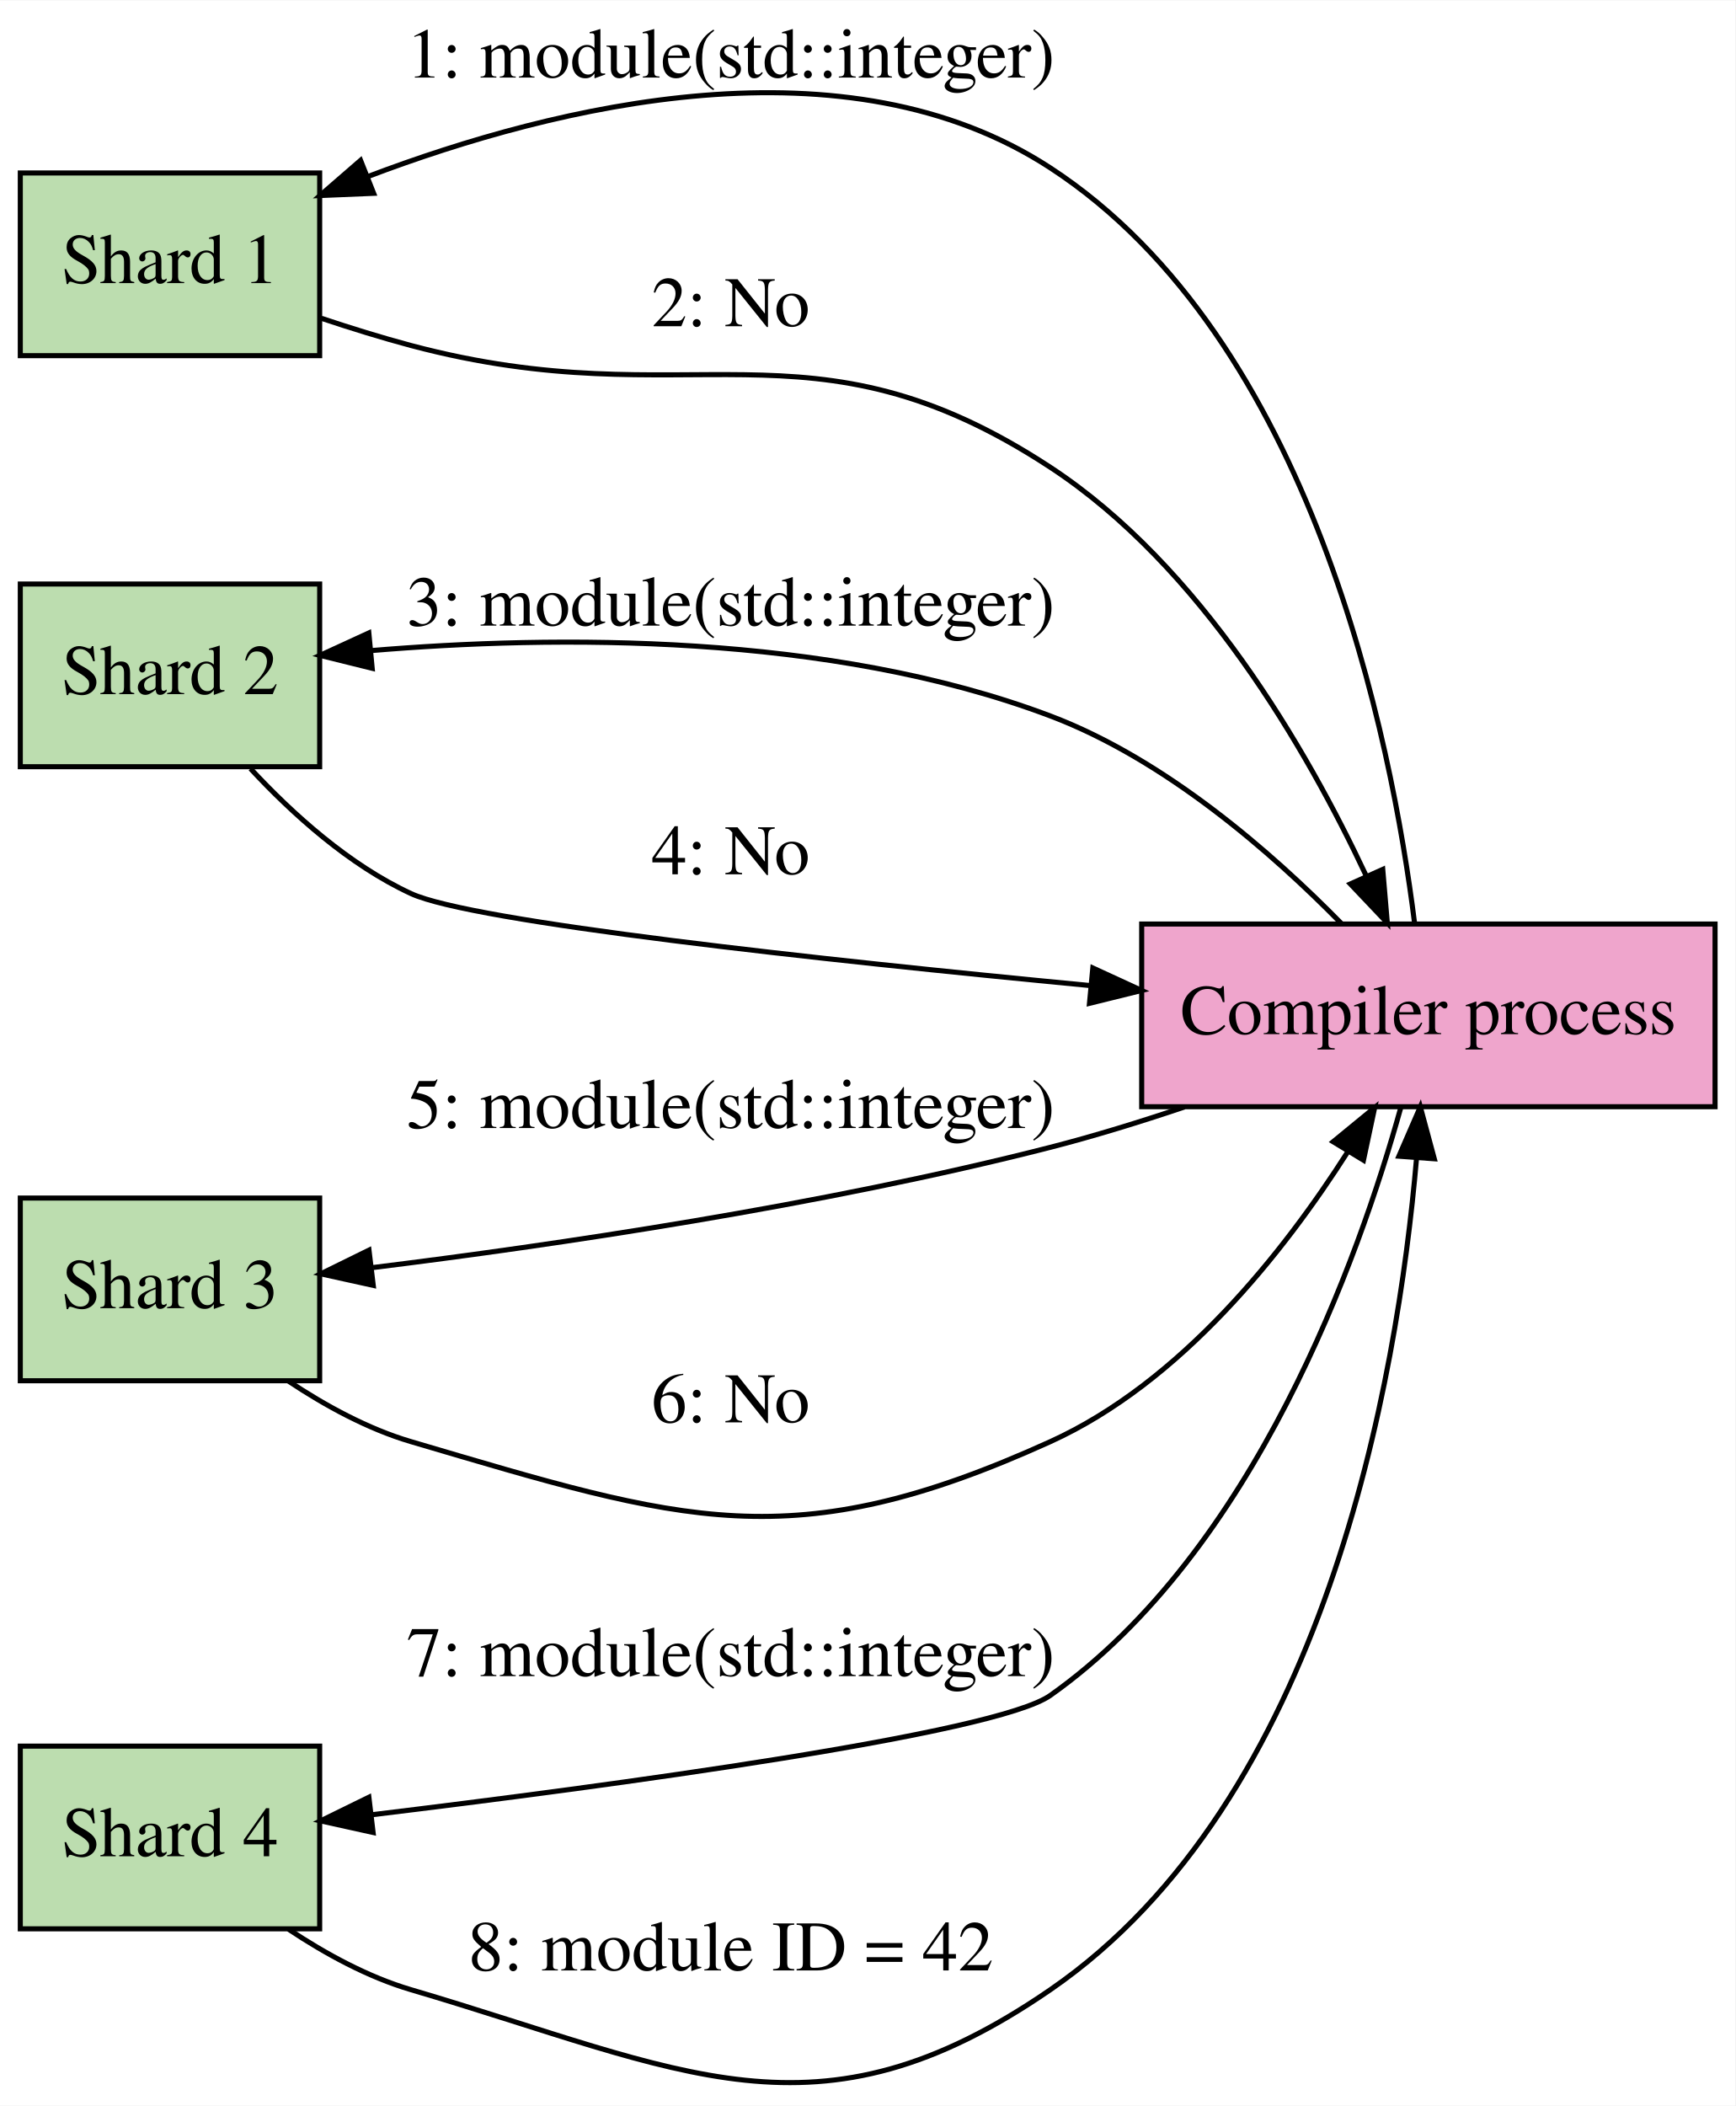
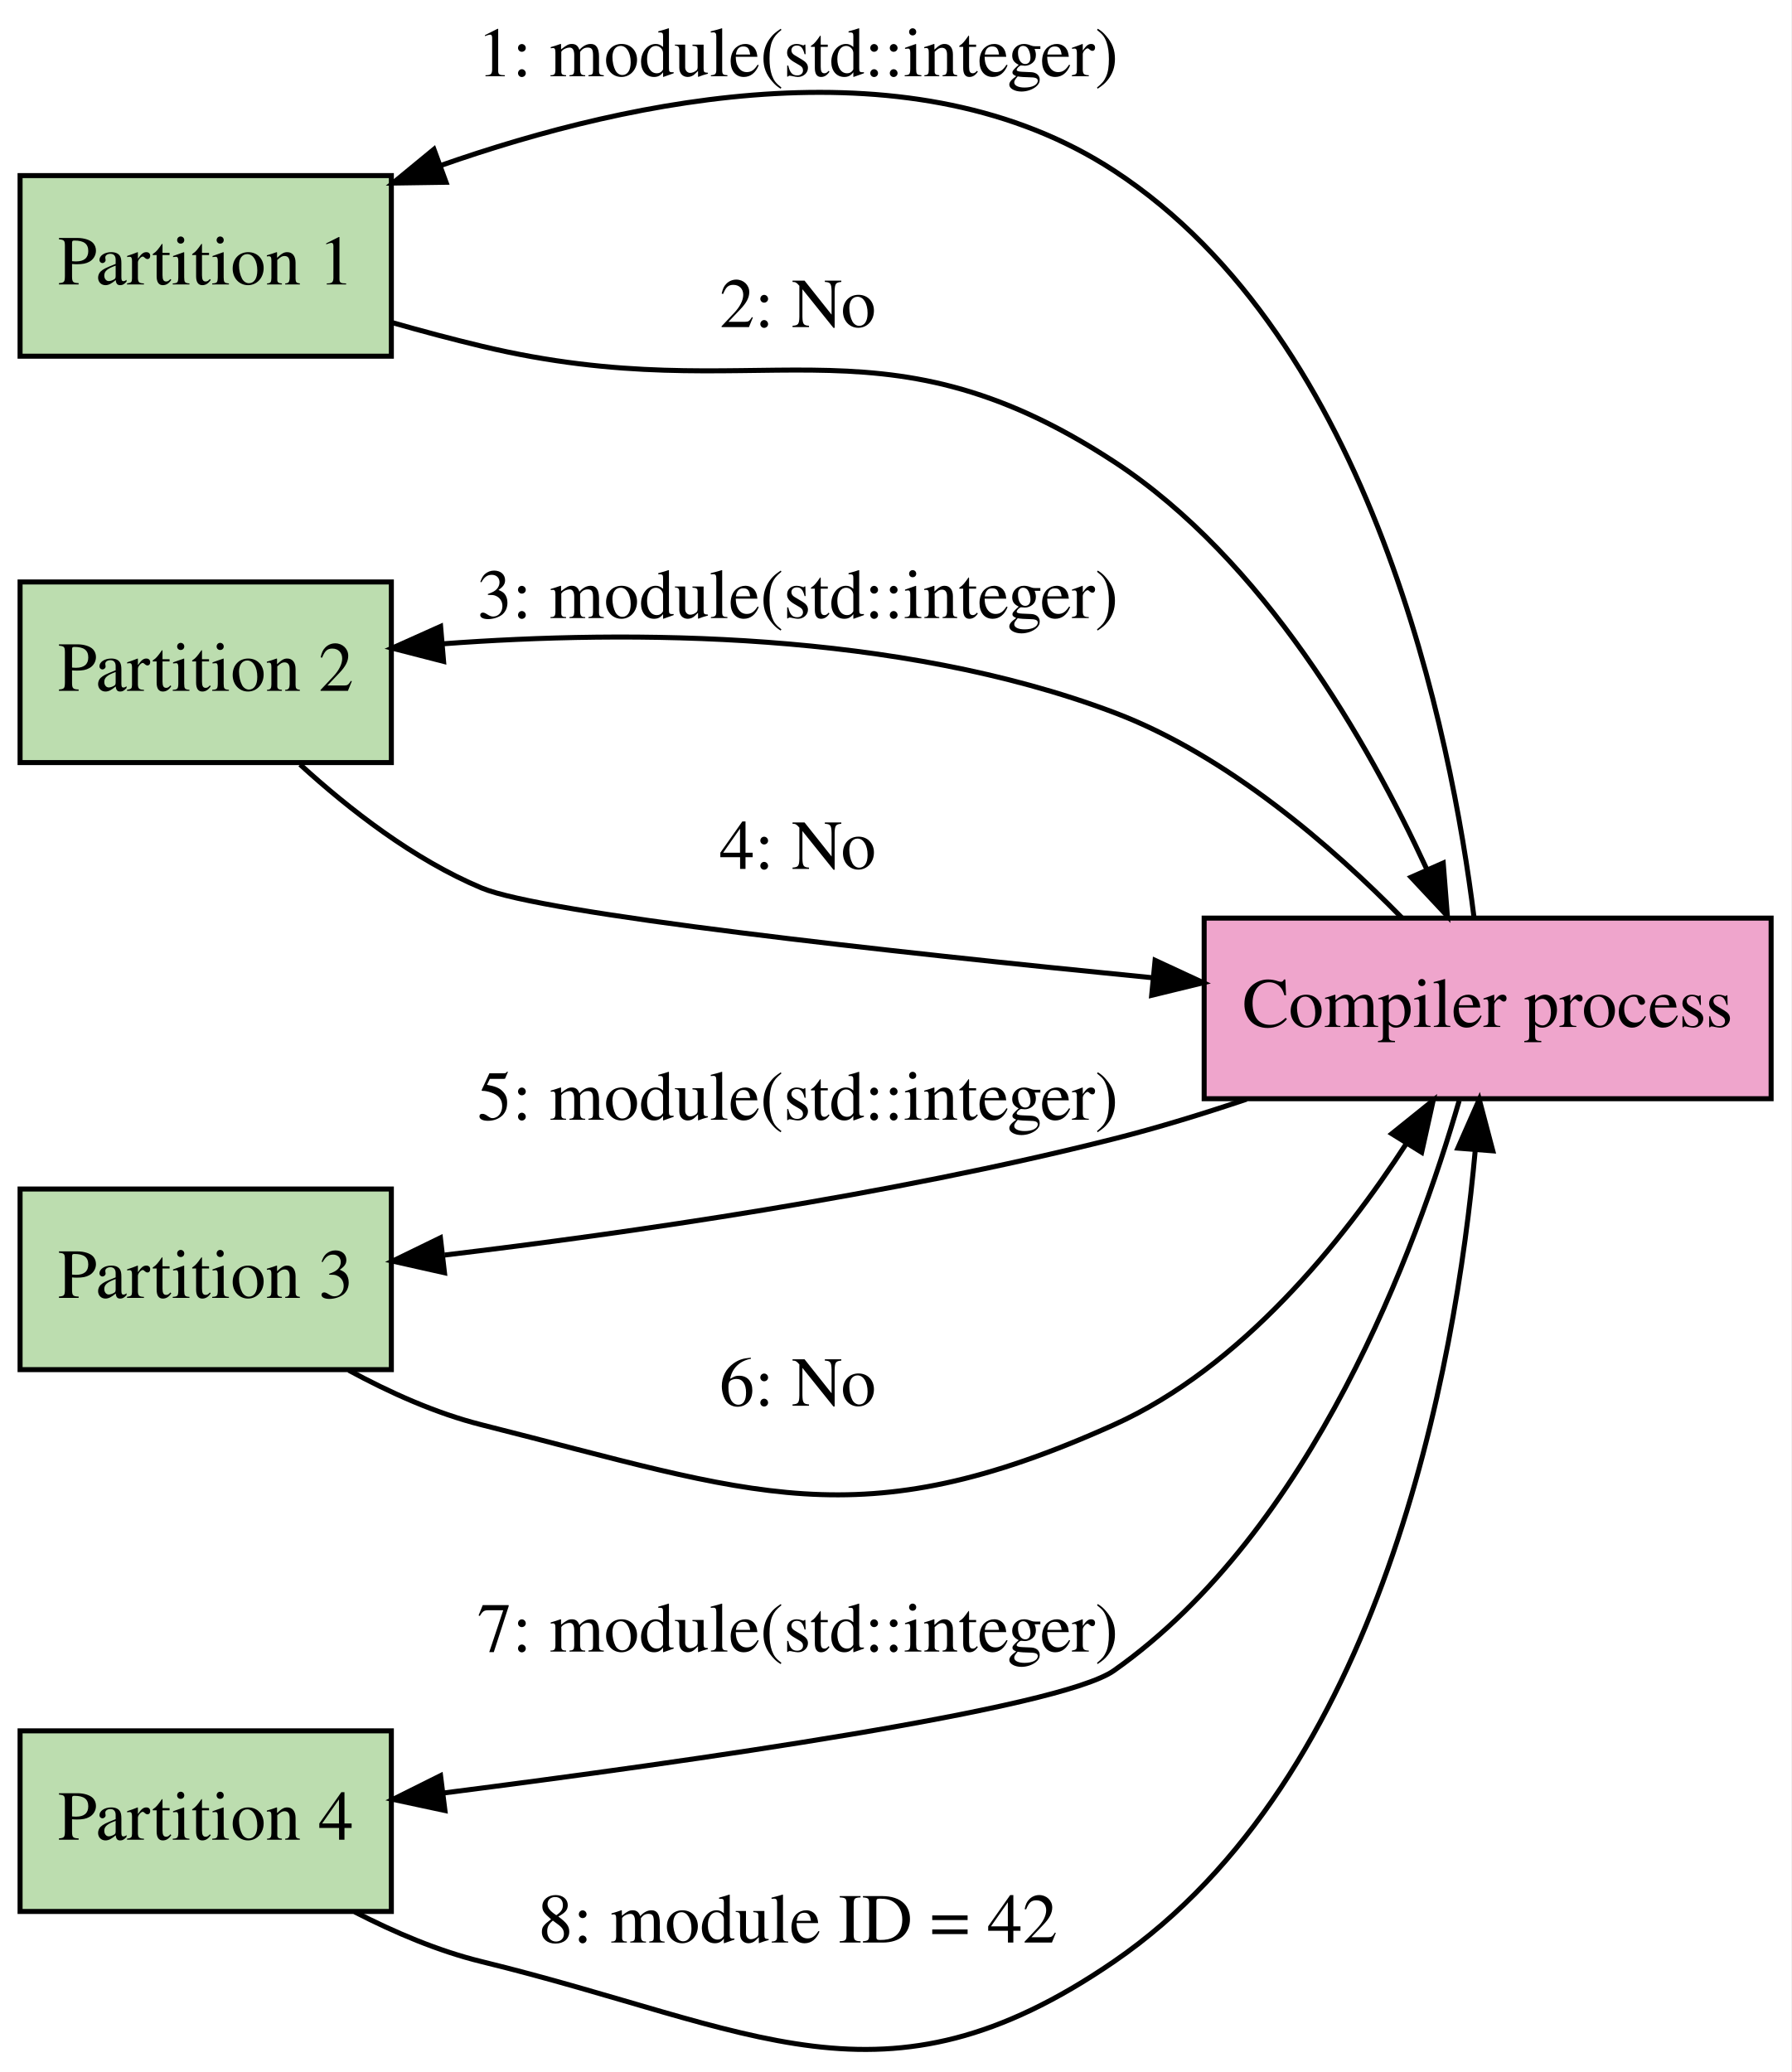
- <svg xmlns="http://www.w3.org/2000/svg" width="342pt" height="415pt" viewBox="0.00 0.00 342.00 414.83">
-   <g id="graph0" class="graph" transform="scale(1 1) rotate(0) translate(4 410.83)">
-     <polygon fill="white" stroke="transparent" points="-4,4 -4,-410.83 338,-410.83 338,4 -4,4" />
+ <svg xmlns="http://www.w3.org/2000/svg" width="357pt" height="413pt" viewBox="0.00 0.00 357.00 413.00">
+   <g id="graph0" class="graph" transform="scale(1 1) rotate(0) translate(4 409)">
+     <polygon fill="white" stroke="transparent" points="-4,4 -4,-409 353,-409 353,4 -4,4" />
    <g id="node1" class="node">
-       <polygon fill="#efa5cc" stroke="black" points="334,-228.83 221,-228.83 221,-192.83 334,-192.83 334,-228.83" />
-       <text text-anchor="middle" x="277.5" y="-207.13" font-family="Times,serif" font-size="14.00">Compiler process</text>
+       <polygon fill="#efa5cc" stroke="black" points="349,-226 236,-226 236,-190 349,-190 349,-226" />
+       <text text-anchor="middle" x="292.5" y="-204.3" font-family="Times,serif" font-size="14.00">Compiler process</text>
    </g>
    <g id="node2" class="node">
-       <polygon fill="#bcddaf" stroke="black" points="59,-376.83 0,-376.83 0,-340.83 59,-340.83 59,-376.83" />
-       <text text-anchor="middle" x="29.5" y="-355.13" font-family="Times,serif" font-size="14.00">Shard 1</text>
+       <polygon fill="#bcddaf" stroke="black" points="74,-374 0,-374 0,-338 74,-338 74,-374" />
+       <text text-anchor="middle" x="37" y="-352.3" font-family="Times,serif" font-size="14.00">Partition 1</text>
    </g>
    <g id="edge1" class="edge">
-       <path fill="none" stroke="black" d="M274.78,-229.01C270.3,-264.85 254.73,-344.08 203,-377.83 162.81,-404.05 105.86,-390.29 68.56,-376.15" />
-       <polygon fill="black" stroke="black" points="69.64,-372.82 59.06,-372.38 67.06,-379.32 69.64,-372.82" />
-       <text text-anchor="middle" x="140" y="-395.63" font-family="Times,serif" font-size="14.00">1: module(std::integer)</text>
+       <path fill="none" stroke="black" d="M289.78,-226.17C285.3,-262.02 269.73,-341.24 218,-375 178.21,-400.96 122.64,-389.63 83.8,-376" />
+       <polygon fill="black" stroke="black" points="84.9,-372.67 74.31,-372.51 82.49,-379.24 84.9,-372.67" />
+       <text text-anchor="middle" x="155" y="-393.8" font-family="Times,serif" font-size="14.00">1: module(std::integer)</text>
    </g>
    <g id="node3" class="node">
-       <polygon fill="#bcddaf" stroke="black" points="59,-295.83 0,-295.83 0,-259.83 59,-259.83 59,-295.83" />
-       <text text-anchor="middle" x="29.5" y="-274.13" font-family="Times,serif" font-size="14.00">Shard 2</text>
+       <polygon fill="#bcddaf" stroke="black" points="74,-293 0,-293 0,-257 74,-257 74,-293" />
+       <text text-anchor="middle" x="37" y="-271.3" font-family="Times,serif" font-size="14.00">Partition 2</text>
    </g>
    <g id="edge3" class="edge">
-       <path fill="none" stroke="black" d="M260.39,-228.9C246.68,-242.89 225.65,-261.27 203,-269.83 159.35,-286.33 105.02,-285.72 69.13,-282.71" />
-       <polygon fill="black" stroke="black" points="69.35,-279.22 59.06,-281.77 68.69,-286.19 69.35,-279.22" />
-       <text text-anchor="middle" x="140" y="-287.63" font-family="Times,serif" font-size="14.00">3: module(std::integer)</text>
+       <path fill="none" stroke="black" d="M275.39,-226.08C261.69,-240.07 240.66,-258.46 218,-267 174.79,-283.28 121.56,-283.45 84.23,-280.67" />
+       <polygon fill="black" stroke="black" points="84.41,-277.17 74.15,-279.81 83.82,-284.14 84.41,-277.17" />
+       <text text-anchor="middle" x="155" y="-285.8" font-family="Times,serif" font-size="14.00">3: module(std::integer)</text>
    </g>
    <g id="node4" class="node">
-       <polygon fill="#bcddaf" stroke="black" points="59,-174.83 0,-174.83 0,-138.83 59,-138.83 59,-174.83" />
-       <text text-anchor="middle" x="29.5" y="-153.13" font-family="Times,serif" font-size="14.00">Shard 3</text>
+       <polygon fill="#bcddaf" stroke="black" points="74,-172 0,-172 0,-136 74,-136 74,-172" />
+       <text text-anchor="middle" x="37" y="-150.3" font-family="Times,serif" font-size="14.00">Partition 3</text>
    </g>
    <g id="edge5" class="edge">
-       <path fill="none" stroke="black" d="M229.44,-192.78C220.73,-189.85 211.65,-187.05 203,-184.83 157.85,-173.28 104.78,-165.51 69.54,-161.14" />
-       <polygon fill="black" stroke="black" points="69.56,-157.62 59.21,-159.9 68.72,-164.57 69.56,-157.62" />
-       <text text-anchor="middle" x="140" y="-188.63" font-family="Times,serif" font-size="14.00">5: module(std::integer)</text>
+       <path fill="none" stroke="black" d="M244.45,-189.9C235.74,-186.97 226.66,-184.18 218,-182 173.34,-170.73 121.25,-163.22 84.63,-158.84" />
+       <polygon fill="black" stroke="black" points="84.59,-155.31 74.25,-157.63 83.78,-162.27 84.59,-155.31" />
+       <text text-anchor="middle" x="155" y="-185.8" font-family="Times,serif" font-size="14.00">5: module(std::integer)</text>
    </g>
    <g id="node5" class="node">
-       <polygon fill="#bcddaf" stroke="black" points="59,-66.83 0,-66.83 0,-30.83 59,-30.83 59,-66.83" />
-       <text text-anchor="middle" x="29.5" y="-45.13" font-family="Times,serif" font-size="14.00">Shard 4</text>
+       <polygon fill="#bcddaf" stroke="black" points="74,-64 0,-64 0,-28 74,-28 74,-64" />
+       <text text-anchor="middle" x="37" y="-42.3" font-family="Times,serif" font-size="14.00">Partition 4</text>
    </g>
    <g id="edge7" class="edge">
-       <path fill="none" stroke="black" d="M272.06,-192.64C263.84,-163.14 243.31,-105.31 203,-76.83 192.24,-69.23 116.62,-59.05 69.14,-53.29" />
-       <polygon fill="black" stroke="black" points="69.53,-49.81 59.18,-52.1 68.7,-56.76 69.53,-49.81" />
-       <text text-anchor="middle" x="140" y="-80.63" font-family="Times,serif" font-size="14.00">7: module(std::integer)</text>
+       <path fill="none" stroke="black" d="M286.83,-189.62C278.38,-160.44 257.66,-103.95 218,-76 207.21,-68.39 134.19,-57.98 84.54,-51.63" />
+       <polygon fill="black" stroke="black" points="84.68,-48.12 74.32,-50.34 83.81,-55.07 84.68,-48.12" />
+       <text text-anchor="middle" x="155" y="-79.8" font-family="Times,serif" font-size="14.00">7: module(std::integer)</text>
    </g>
    <g id="edge2" class="edge">
-       <path fill="none" stroke="black" d="M59.32,-348.2C65.13,-346.26 71.22,-344.37 77,-342.83 132.09,-328.19 155.34,-350.11 203,-318.83 232.63,-299.39 253.47,-263.44 265.22,-238.39" />
-       <polygon fill="black" stroke="black" points="268.51,-239.6 269.41,-229.05 262.12,-236.73 268.51,-239.6" />
-       <text text-anchor="middle" x="140" y="-346.63" font-family="Times,serif" font-size="14.00">2: No</text>
+       <path fill="none" stroke="black" d="M74.16,-344.7C80.1,-343.01 86.2,-341.38 92,-340 147.37,-326.78 170.35,-348.15 218,-317 247.85,-297.48 268.64,-261.18 280.32,-235.85" />
+       <polygon fill="black" stroke="black" points="283.65,-236.98 284.48,-226.41 277.24,-234.15 283.65,-236.98" />
+       <text text-anchor="middle" x="155" y="-343.8" font-family="Times,serif" font-size="14.00">2: No</text>
    </g>
    <g id="edge4" class="edge">
-       <path fill="none" stroke="black" d="M45.37,-259.45C53.69,-250.49 64.82,-240.46 77,-234.83 89.07,-229.25 157.49,-221.81 210.88,-216.7" />
-       <polygon fill="black" stroke="black" points="211.37,-220.17 221,-215.74 210.71,-213.2 211.37,-220.17" />
-       <text text-anchor="middle" x="140" y="-238.63" font-family="Times,serif" font-size="14.00">4: No</text>
+       <path fill="none" stroke="black" d="M55.81,-256.62C65.62,-247.67 78.51,-237.64 92,-232 104.25,-226.88 172.44,-219.36 225.73,-214.11" />
+       <polygon fill="black" stroke="black" points="226.22,-217.58 235.83,-213.12 225.54,-210.61 226.22,-217.58" />
+       <text text-anchor="middle" x="155" y="-235.8" font-family="Times,serif" font-size="14.00">4: No</text>
    </g>
    <g id="edge6" class="edge">
-       <path fill="none" stroke="black" d="M52.86,-138.75C60.13,-133.91 68.52,-129.33 77,-126.83 130.72,-111.01 152,-103.69 203,-126.83 228.71,-138.5 248.96,-164.09 261.64,-183.98" />
-       <polygon fill="black" stroke="black" points="258.73,-185.93 266.92,-192.65 264.71,-182.29 258.73,-185.93" />
-       <text text-anchor="middle" x="140" y="-130.63" font-family="Times,serif" font-size="14.00">6: No</text>
+       <path fill="none" stroke="black" d="M65.51,-135.87C73.7,-131.42 82.92,-127.28 92,-125 146.31,-111.34 166.94,-102.01 218,-125 243.42,-136.44 263.6,-161.5 276.33,-181.1" />
+       <polygon fill="black" stroke="black" points="273.4,-183.02 281.65,-189.66 279.35,-179.32 273.4,-183.02" />
+       <text text-anchor="middle" x="155" y="-128.8" font-family="Times,serif" font-size="14.00">6: No</text>
    </g>
    <g id="edge8" class="edge">
-       <path fill="none" stroke="black" d="M52.86,-30.75C60.13,-25.91 68.52,-21.33 77,-18.83 130.72,-3.01 156.86,12.91 203,-18.83 257.08,-56.04 271.39,-138.88 275.16,-182.58" />
-       <polygon fill="black" stroke="black" points="271.69,-183.08 275.91,-192.8 278.67,-182.57 271.69,-183.08" />
-       <text text-anchor="middle" x="140" y="-22.63" font-family="Times,serif" font-size="14.00">8: module ID = 42</text>
+       <path fill="none" stroke="black" d="M66.7,-27.91C74.61,-23.84 83.38,-20.1 92,-18 146.41,-4.73 171.81,13.66 218,-18 271.52,-54.68 286.08,-136.36 290.03,-179.71" />
+       <polygon fill="black" stroke="black" points="286.56,-180.15 290.83,-189.85 293.53,-179.61 286.56,-180.15" />
+       <text text-anchor="middle" x="155" y="-21.8" font-family="Times,serif" font-size="14.00">8: module ID = 42</text>
    </g>
  </g>
</svg>
